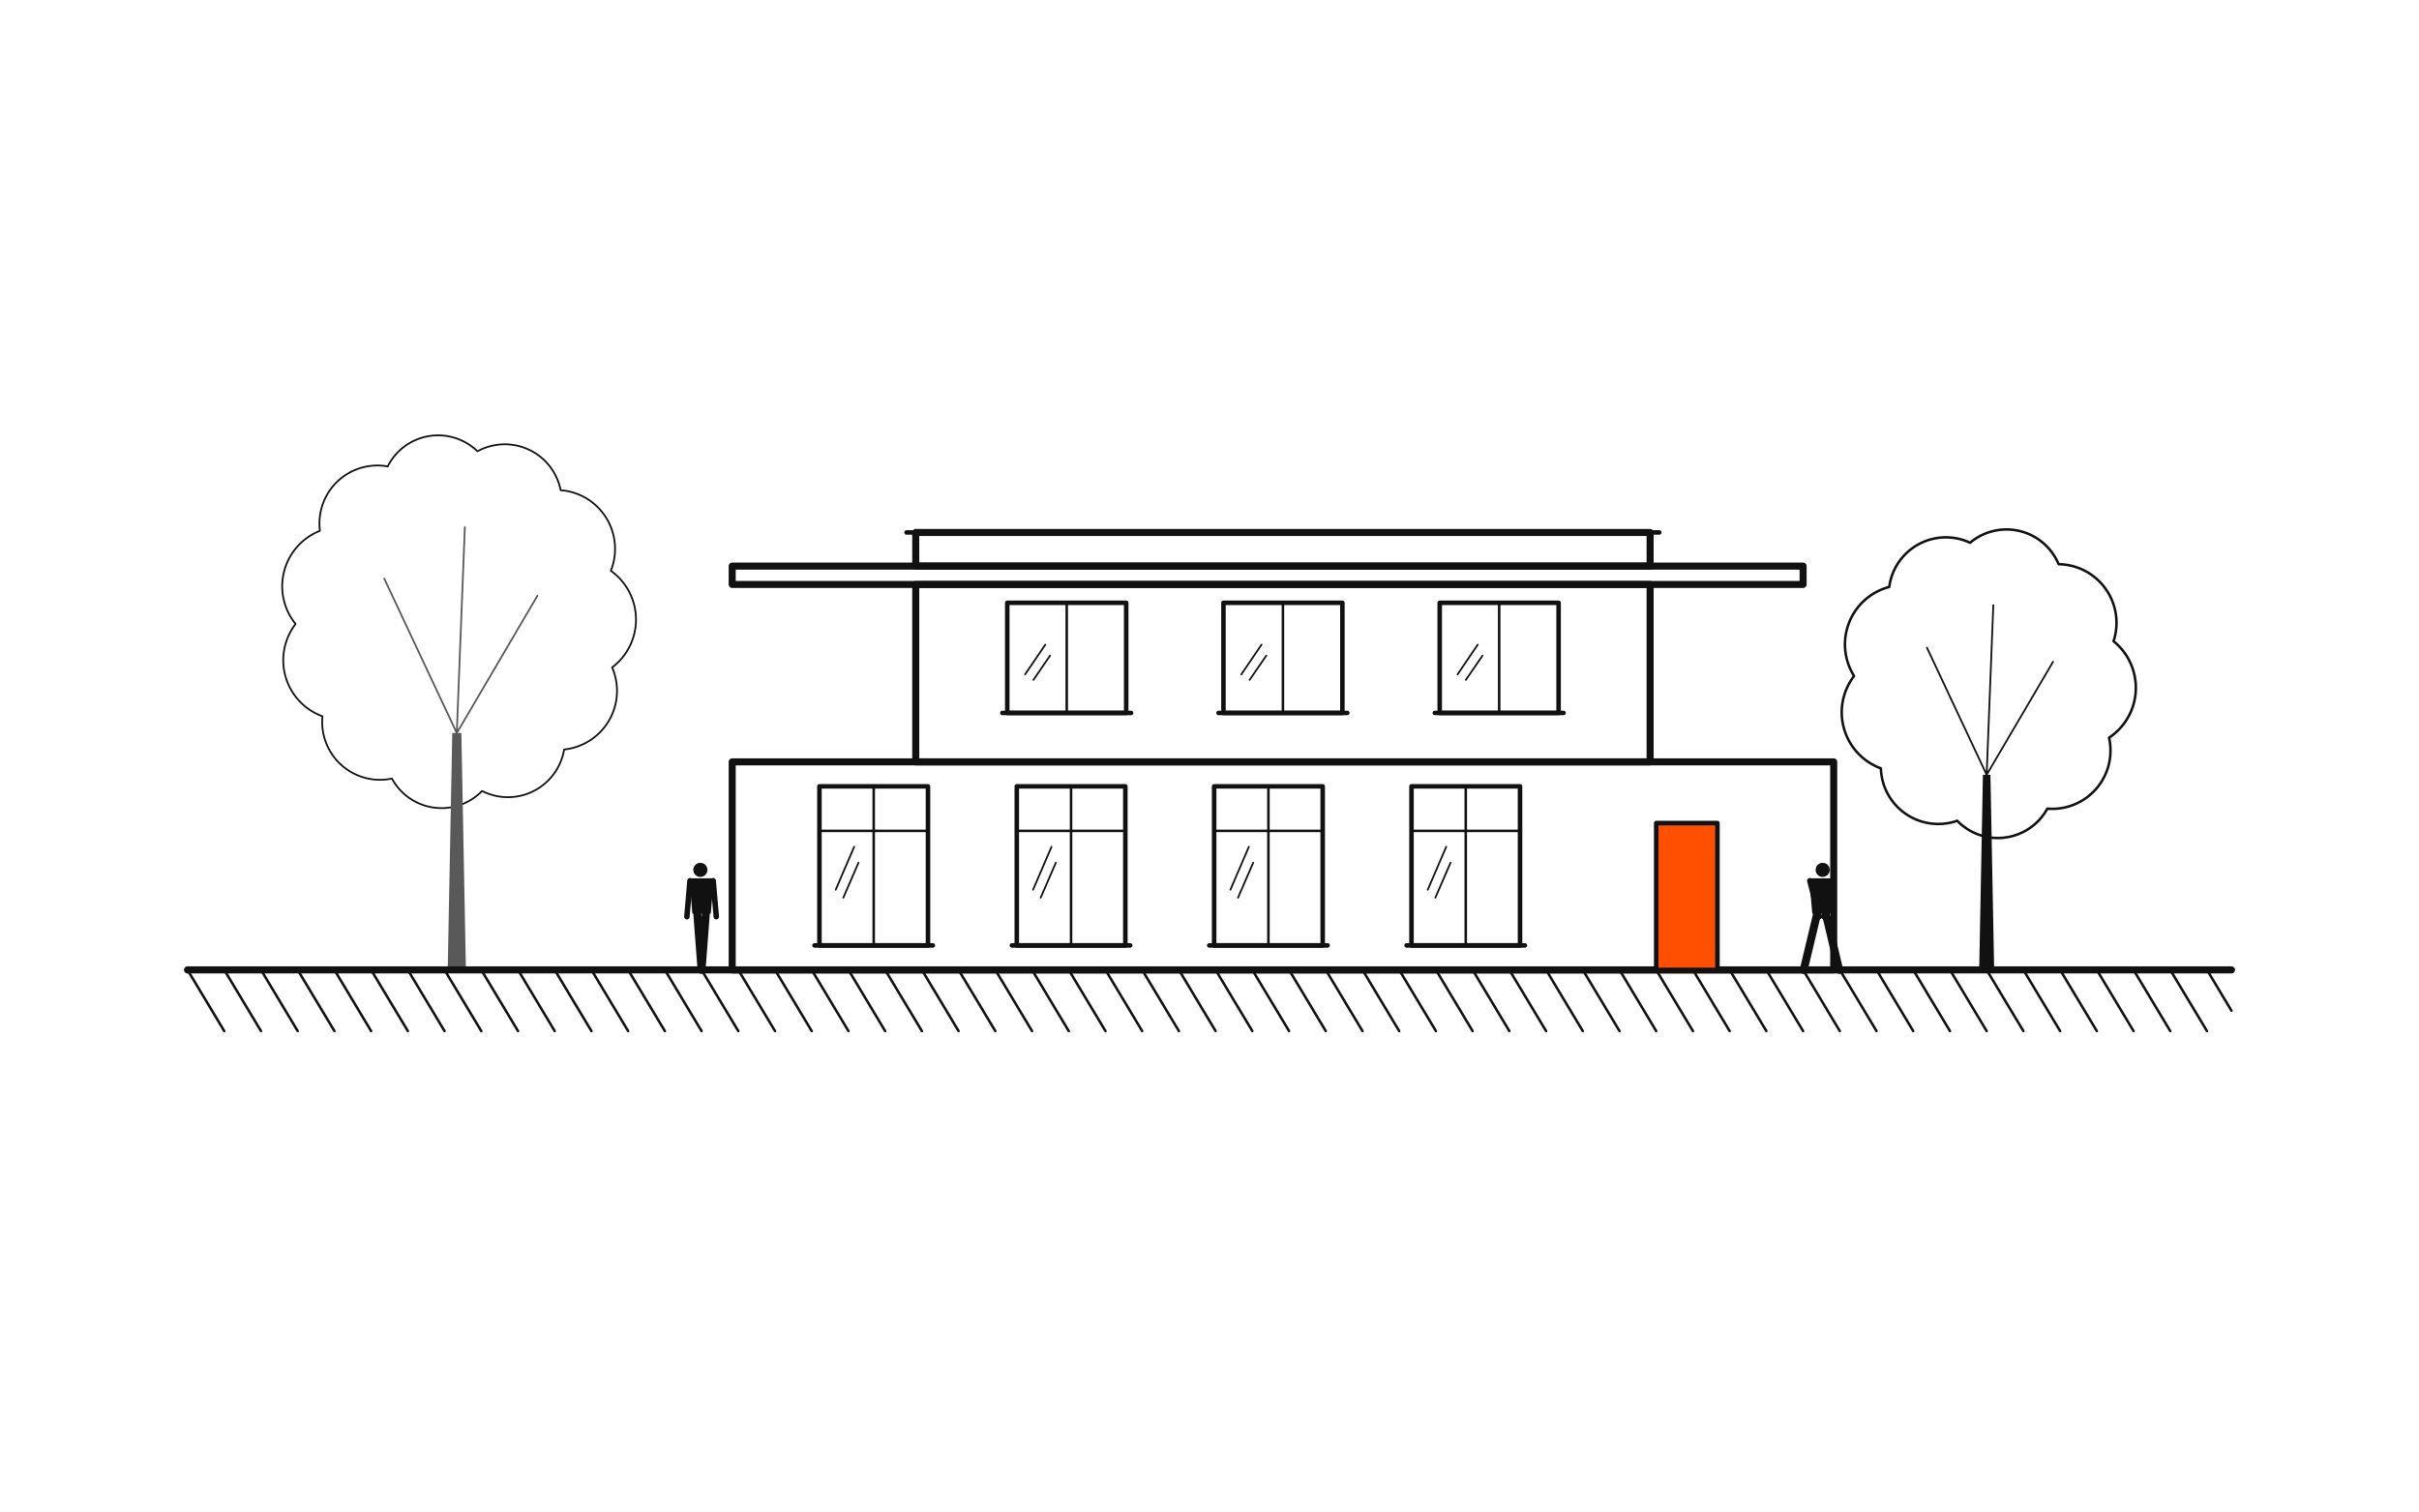
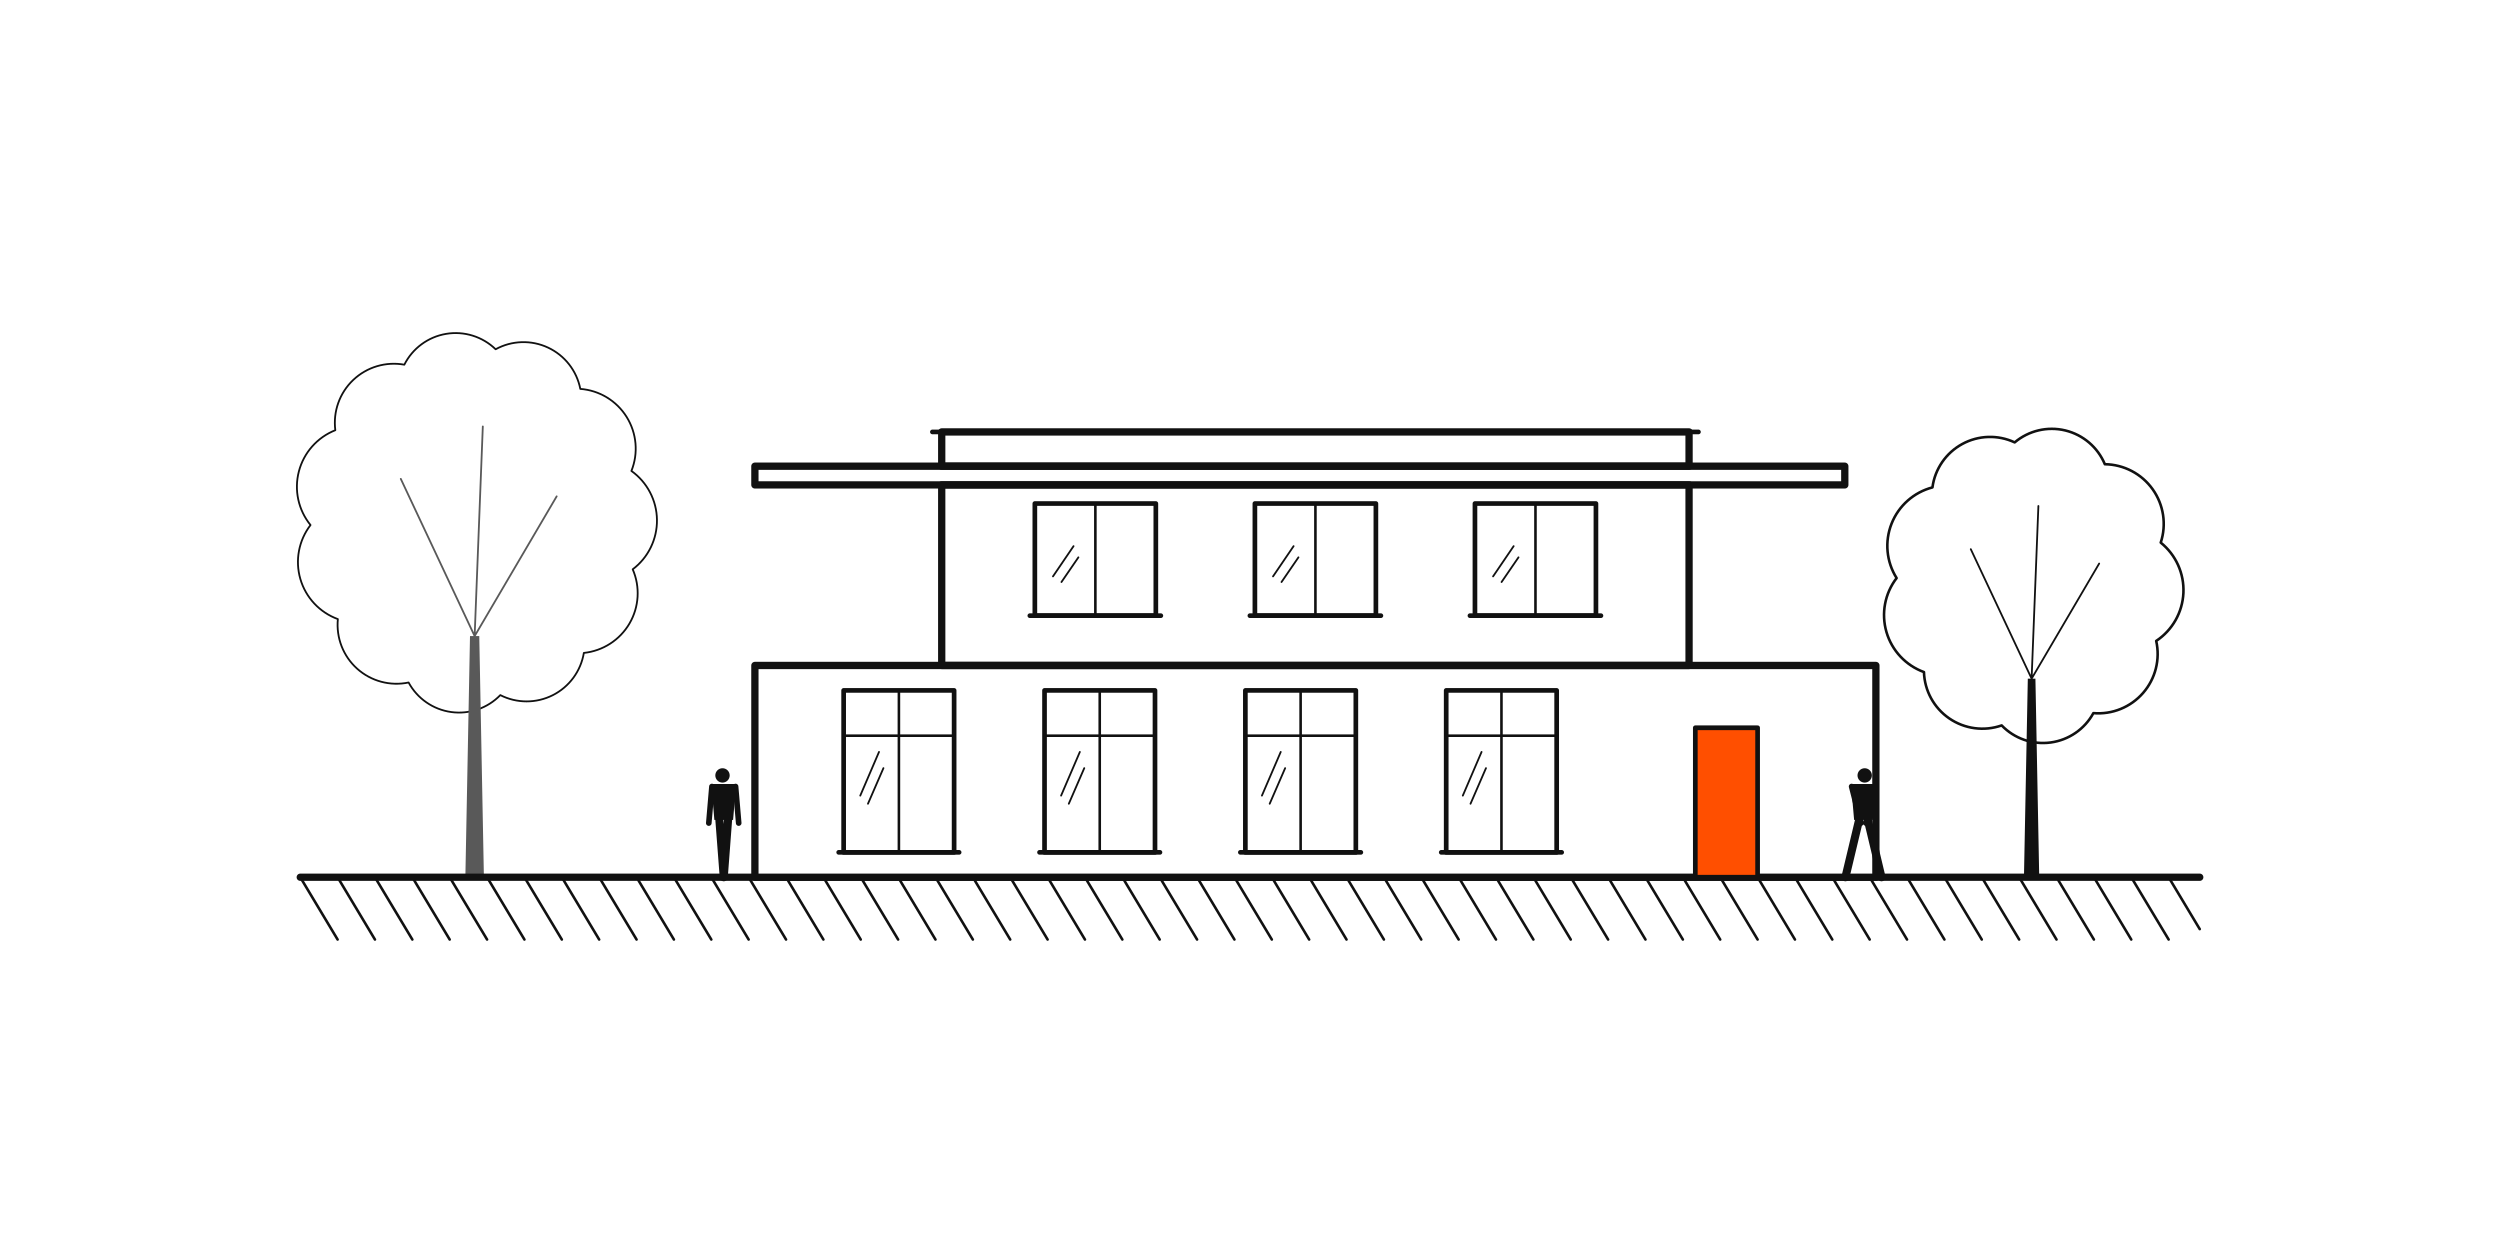
- <svg xmlns="http://www.w3.org/2000/svg" viewBox="0 0 480 300" width="480" height="300" role="img" aria-labelledby="v1-title v1-desc" data-kit="arch.mjs" data-scale="12.143" data-palette="{&quot;ink&quot;:&quot;#111111&quot;,&quot;paper&quot;:&quot;#FFFFFF&quot;,&quot;tint&quot;:&quot;#F7F7F8&quot;,&quot;mid&quot;:&quot;#595959&quot;,&quot;accent&quot;:&quot;#FF4F00&quot;}">
-   <rect width="480" height="300" fill="#FFFFFF" />
+ <svg xmlns="http://www.w3.org/2000/svg" viewBox="0 0 480 240" width="480" height="240" role="img" aria-labelledby="v1-title v1-desc" data-kit="arch.mjs" data-scale="11.958" data-palette="{&quot;ink&quot;:&quot;#111111&quot;,&quot;paper&quot;:&quot;#FFFFFF&quot;,&quot;tint&quot;:&quot;#F7F7F8&quot;,&quot;mid&quot;:&quot;#595959&quot;,&quot;accent&quot;:&quot;#FF4F00&quot;}">
+   <rect width="480" height="240" fill="#FFFFFF" />
  <g data-layer="back">
-     <path d="M121.21 113.28A11.68 11.68 0 0 0 111.25 97.29A11.30 11.30 0 0 0 94.74 89.57A11.20 11.20 0 0 0 76.93 92.57A11.50 11.50 0 0 0 63.48 105.35A11.85 11.85 0 0 0 58.65 123.84A11.84 11.84 0 0 0 63.98 142.17A11.48 11.48 0 0 0 77.77 154.53A11.19 11.19 0 0 0 95.65 156.99A11.31 11.31 0 0 0 111.94 148.76A11.70 11.70 0 0 0 121.47 132.47A11.90 11.90 0 0 0 121.21 113.28Z" fill="none" stroke="#111111" stroke-width="0.35" stroke-linejoin="round" />
-     <path d="M88.84 192.5L89.74 145.49L91.55 145.49L92.45 192.5Z" fill="#595959" stroke="none" />
-     <path d="M90.64 145.49L76.24 114.83M90.64 145.49L106.64 118.24M90.64 145.49L92.24 104.61" fill="none" stroke="#595959" stroke-width="0.35" stroke-linecap="round" stroke-linejoin="round" />
+     <path d="M121.23 90.42A11.50 11.50 0 0 0 111.42 74.67A11.12 11.12 0 0 0 95.16 67.06A11.03 11.03 0 0 0 77.63 70.02A11.33 11.33 0 0 0 64.38 82.6A11.67 11.67 0 0 0 59.62 100.81A11.66 11.66 0 0 0 64.87 118.87A11.31 11.31 0 0 0 78.45 131.04A11.02 11.02 0 0 0 96.06 133.46A11.14 11.14 0 0 0 112.1 125.36A11.52 11.52 0 0 0 121.48 109.31A11.72 11.72 0 0 0 121.23 90.42Z" fill="none" stroke="#111111" stroke-width="0.35" stroke-linejoin="round" />
+     <path d="M89.35 168.43L90.24 122.13L92.02 122.13L92.91 168.43Z" fill="#595959" stroke="none" />
+     <path d="M91.13 122.13L76.95 91.94M91.13 122.13L106.88 95.3M91.13 122.13L92.7 81.88" fill="none" stroke="#595959" stroke-width="0.35" stroke-linecap="round" stroke-linejoin="round" />
  </g>
  <g data-layer="ground">
-     <path d="M37.21 192.5L442.79 192.5" fill="none" stroke="#111111" stroke-width="1.4" stroke-linecap="round" stroke-linejoin="round" />
-     <path d="M37.21 192.5L44.5 204.64M44.5 192.5L51.79 204.64M51.79 192.5L59.07 204.64M59.07 192.5L66.36 204.64M66.36 192.5L73.64 204.64M73.64 192.5L80.93 204.64M80.93 192.5L88.21 204.64M88.21 192.5L95.5 204.64M95.5 192.5L102.79 204.64M102.79 192.5L110.07 204.64M110.07 192.5L117.36 204.64M117.36 192.5L124.64 204.64M124.64 192.5L131.93 204.64M131.93 192.5L139.21 204.64M139.21 192.5L146.5 204.64M146.5 192.5L153.79 204.64M153.79 192.5L161.07 204.64M161.07 192.5L168.36 204.64M168.36 192.5L175.64 204.64M175.64 192.5L182.93 204.64M182.93 192.5L190.21 204.64M190.21 192.5L197.5 204.64M197.5 192.5L204.79 204.64M204.79 192.5L212.07 204.64M212.07 192.5L219.36 204.64M219.36 192.5L226.64 204.64M226.64 192.5L233.93 204.64M233.93 192.5L241.21 204.64M241.21 192.5L248.5 204.64M248.5 192.5L255.79 204.64M255.79 192.5L263.07 204.64M263.07 192.5L270.36 204.64M270.36 192.5L277.64 204.64M277.64 192.5L284.93 204.64M284.93 192.5L292.21 204.64M292.21 192.5L299.5 204.64M299.5 192.5L306.79 204.64M306.79 192.5L314.07 204.64M314.07 192.5L321.36 204.64M321.36 192.5L328.64 204.64M328.64 192.5L335.93 204.64M335.93 192.5L343.21 204.64M343.21 192.5L350.5 204.64M350.5 192.5L357.79 204.64M357.79 192.5L365.07 204.64M365.07 192.5L372.36 204.64M372.36 192.5L379.64 204.64M379.64 192.5L386.93 204.64M386.93 192.5L394.21 204.64M394.21 192.5L401.5 204.64M401.5 192.5L408.79 204.64M408.79 192.5L416.07 204.64M416.07 192.5L423.36 204.64M423.36 192.5L430.64 204.64M430.64 192.5L437.93 204.64M437.93 192.5L442.79 200.6" fill="none" stroke="#111111" stroke-width="0.5" stroke-linecap="round" stroke-linejoin="round" />
+     <path d="M57.65 168.43L422.35 168.43" fill="none" stroke="#111111" stroke-width="1.4" stroke-linecap="round" stroke-linejoin="round" />
+     <path d="M57.65 168.43L64.82 180.39M64.82 168.43L71.99 180.39M71.99 168.43L79.17 180.39M79.17 168.43L86.34 180.39M86.34 168.43L93.52 180.39M93.52 168.43L100.69 180.39M100.69 168.43L107.87 180.39M107.87 168.43L115.04 180.39M115.04 168.43L122.22 180.39M122.22 168.43L129.39 180.39M129.39 168.43L136.57 180.39M136.57 168.43L143.74 180.39M143.74 168.43L150.92 180.39M150.92 168.43L158.09 180.39M158.09 168.43L165.26 180.39M165.26 168.43L172.44 180.39M172.44 168.43L179.61 180.39M179.61 168.43L186.79 180.39M186.79 168.43L193.96 180.39M193.96 168.43L201.14 180.39M201.14 168.43L208.31 180.39M208.31 168.43L215.49 180.39M215.49 168.43L222.66 180.39M222.66 168.43L229.84 180.39M229.84 168.43L237.01 180.39M237.01 168.43L244.19 180.39M244.19 168.43L251.36 180.39M251.36 168.43L258.53 180.39M258.53 168.43L265.71 180.39M265.71 168.43L272.88 180.39M272.88 168.43L280.06 180.39M280.06 168.43L287.23 180.39M287.23 168.43L294.41 180.39M294.41 168.43L301.58 180.39M301.58 168.43L308.76 180.39M308.76 168.43L315.93 180.39M315.93 168.43L323.11 180.39M323.11 168.43L330.28 180.39M330.28 168.43L337.46 180.39M337.46 168.43L344.63 180.39M344.63 168.43L351.8 180.39M351.8 168.43L358.98 180.39M358.98 168.43L366.15 180.39M366.15 168.43L373.33 180.39M373.33 168.43L380.5 180.39M380.5 168.43L387.68 180.39M387.68 168.43L394.85 180.39M394.85 168.43L402.03 180.39M402.03 168.43L409.2 180.39M409.2 168.43L416.38 180.39M416.38 168.43L422.35 178.39" fill="none" stroke="#111111" stroke-width="0.5" stroke-linecap="round" stroke-linejoin="round" />
  </g>
  <g data-layer="fill">
-     <path d="M145.29 192.5H363.86V151.21H145.29Z" fill="#FFFFFF" stroke="none" />
-     <path d="M181.71 151.21H327.43V116H181.71Z" fill="#FFFFFF" stroke="none" />
-     <path d="M145.29 116H357.79V112.36H145.29Z" fill="#FFFFFF" stroke="none" />
-     <path d="M181.71 112.36H327.43V105.68H181.71Z" fill="#FFFFFF" stroke="none" />
+     <path d="M144.94 168.43H360.17V127.77H144.94Z" fill="#FFFFFF" stroke="none" />
+     <path d="M180.81 127.77H324.3V93.1H180.81Z" fill="#FFFFFF" stroke="none" />
+     <path d="M144.94 93.1H354.2V89.51H144.94Z" fill="#FFFFFF" stroke="none" />
+     <path d="M180.81 89.51H324.3V82.93H180.81Z" fill="#FFFFFF" stroke="none" />
  </g>
  <g data-layer="lines">
-     <path d="M145.29 192.5H363.86V151.21H145.29Z" fill="none" stroke="#111111" stroke-width="1.4" stroke-linecap="round" stroke-linejoin="round" />
-     <path d="M181.71 151.21H327.43V116H181.71Z" fill="none" stroke="#111111" stroke-width="1.4" stroke-linecap="round" stroke-linejoin="round" />
-     <path d="M145.29 116H357.79V112.36H145.29Z" fill="none" stroke="#111111" stroke-width="1.4" stroke-linecap="round" stroke-linejoin="round" />
-     <path d="M181.71 112.36H327.43V105.68H181.71Z" fill="none" stroke="#111111" stroke-width="1.4" stroke-linecap="round" stroke-linejoin="round" />
+     <path d="M144.94 168.43H360.17V127.77H144.94Z" fill="none" stroke="#111111" stroke-width="1.4" stroke-linecap="round" stroke-linejoin="round" />
+     <path d="M180.81 127.77H324.3V93.1H180.81Z" fill="none" stroke="#111111" stroke-width="1.4" stroke-linecap="round" stroke-linejoin="round" />
+     <path d="M144.94 93.1H354.2V89.51H144.94Z" fill="none" stroke="#111111" stroke-width="1.4" stroke-linecap="round" stroke-linejoin="round" />
+     <path d="M180.81 89.51H324.3V82.93H180.81Z" fill="none" stroke="#111111" stroke-width="1.4" stroke-linecap="round" stroke-linejoin="round" />
  </g>
  <g data-layer="detail">
-     <path d="M179.89 105.68L329.25 105.68" fill="none" stroke="#111111" stroke-width="0.9" stroke-linecap="round" stroke-linejoin="round" />
-     <path d="M162.6 187.64H184.14V156.07H162.6Z" fill="#FFFFFF" stroke="none" />
-     <path d="M162.6 187.64H184.14V156.07H162.6Z" fill="none" stroke="#111111" stroke-width="0.9" stroke-linecap="round" stroke-linejoin="round" />
-     <path d="M173.37 187.64L173.37 156.07M162.6 164.91L184.14 164.91" fill="none" stroke="#111111" stroke-width="0.5" stroke-linecap="round" stroke-linejoin="round" />
-     <path d="M165.83 176.59L169.49 168.07M167.34 178.17L170.35 171.23" fill="none" stroke="#111111" stroke-width="0.35" stroke-linecap="round" stroke-linejoin="round" />
-     <path d="M161.63 187.64L185.11 187.64" fill="none" stroke="#111111" stroke-width="0.9" stroke-linecap="round" stroke-linejoin="round" />
-     <path d="M201.76 187.64H223.3V156.07H201.76Z" fill="#FFFFFF" stroke="none" />
-     <path d="M201.76 187.64H223.3V156.07H201.76Z" fill="none" stroke="#111111" stroke-width="0.9" stroke-linecap="round" stroke-linejoin="round" />
-     <path d="M212.53 187.64L212.53 156.07M201.76 164.91L223.3 164.91" fill="none" stroke="#111111" stroke-width="0.5" stroke-linecap="round" stroke-linejoin="round" />
-     <path d="M204.99 176.59L208.65 168.07M206.5 178.17L209.51 171.23" fill="none" stroke="#111111" stroke-width="0.35" stroke-linecap="round" stroke-linejoin="round" />
-     <path d="M200.79 187.64L224.27 187.64" fill="none" stroke="#111111" stroke-width="0.9" stroke-linecap="round" stroke-linejoin="round" />
-     <path d="M240.92 187.64H262.46V156.07H240.92Z" fill="#FFFFFF" stroke="none" />
-     <path d="M240.92 187.64H262.46V156.07H240.92Z" fill="none" stroke="#111111" stroke-width="0.9" stroke-linecap="round" stroke-linejoin="round" />
-     <path d="M251.69 187.64L251.69 156.07M240.92 164.91L262.46 164.91" fill="none" stroke="#111111" stroke-width="0.5" stroke-linecap="round" stroke-linejoin="round" />
-     <path d="M244.15 176.59L247.81 168.07M245.66 178.17L248.67 171.23" fill="none" stroke="#111111" stroke-width="0.35" stroke-linecap="round" stroke-linejoin="round" />
-     <path d="M239.95 187.64L263.43 187.64" fill="none" stroke="#111111" stroke-width="0.9" stroke-linecap="round" stroke-linejoin="round" />
-     <path d="M280.08 187.64H301.62V156.07H280.08Z" fill="#FFFFFF" stroke="none" />
-     <path d="M280.08 187.64H301.62V156.07H280.08Z" fill="none" stroke="#111111" stroke-width="0.9" stroke-linecap="round" stroke-linejoin="round" />
-     <path d="M290.85 187.64L290.85 156.07M280.08 164.91L301.62 164.91" fill="none" stroke="#111111" stroke-width="0.5" stroke-linecap="round" stroke-linejoin="round" />
-     <path d="M283.31 176.59L286.97 168.07M284.82 178.17L287.83 171.23" fill="none" stroke="#111111" stroke-width="0.35" stroke-linecap="round" stroke-linejoin="round" />
-     <path d="M279.11 187.64L302.59 187.64" fill="none" stroke="#111111" stroke-width="0.9" stroke-linecap="round" stroke-linejoin="round" />
-     <path d="M328.64 192.5H340.79V163.36H328.64Z" fill="#FF4F00" stroke="none" />
-     <path d="M328.64 192.5H340.79V163.36H328.64Z" fill="none" stroke="#111111" stroke-width="0.9" stroke-linecap="round" stroke-linejoin="round" />
-     <path d="M199.87 141.5H223.47V119.64H199.87Z" fill="#FFFFFF" stroke="none" />
-     <path d="M199.87 141.5H223.47V119.64H199.87Z" fill="none" stroke="#111111" stroke-width="0.9" stroke-linecap="round" stroke-linejoin="round" />
-     <path d="M211.67 141.5L211.67 119.64" fill="none" stroke="#111111" stroke-width="0.5" stroke-linecap="round" stroke-linejoin="round" />
-     <path d="M203.41 133.85L207.42 127.95M205.06 134.94L208.36 130.13" fill="none" stroke="#111111" stroke-width="0.35" stroke-linecap="round" stroke-linejoin="round" />
-     <path d="M198.9 141.5L224.44 141.5" fill="none" stroke="#111111" stroke-width="0.9" stroke-linecap="round" stroke-linejoin="round" />
-     <path d="M242.77 141.5H266.37V119.64H242.77Z" fill="#FFFFFF" stroke="none" />
-     <path d="M242.77 141.5H266.37V119.64H242.77Z" fill="none" stroke="#111111" stroke-width="0.9" stroke-linecap="round" stroke-linejoin="round" />
-     <path d="M254.57 141.5L254.57 119.64" fill="none" stroke="#111111" stroke-width="0.5" stroke-linecap="round" stroke-linejoin="round" />
-     <path d="M246.31 133.85L250.32 127.95M247.96 134.94L251.27 130.13" fill="none" stroke="#111111" stroke-width="0.35" stroke-linecap="round" stroke-linejoin="round" />
-     <path d="M241.8 141.5L267.34 141.5" fill="none" stroke="#111111" stroke-width="0.9" stroke-linecap="round" stroke-linejoin="round" />
-     <path d="M285.68 141.5H309.27V119.64H285.68Z" fill="#FFFFFF" stroke="none" />
-     <path d="M285.68 141.5H309.27V119.64H285.68Z" fill="none" stroke="#111111" stroke-width="0.9" stroke-linecap="round" stroke-linejoin="round" />
-     <path d="M297.48 141.5L297.48 119.64" fill="none" stroke="#111111" stroke-width="0.5" stroke-linecap="round" stroke-linejoin="round" />
-     <path d="M289.22 133.85L293.23 127.95M290.87 134.94L294.17 130.13" fill="none" stroke="#111111" stroke-width="0.35" stroke-linecap="round" stroke-linejoin="round" />
-     <path d="M284.71 141.5L310.25 141.5" fill="none" stroke="#111111" stroke-width="0.9" stroke-linecap="round" stroke-linejoin="round" />
+     <path d="M179.02 82.93L326.1 82.93" fill="none" stroke="#111111" stroke-width="0.9" stroke-linecap="round" stroke-linejoin="round" />
+     <path d="M161.98 163.65H183.19V132.56H161.98Z" fill="#FFFFFF" stroke="none" />
+     <path d="M161.98 163.65H183.19V132.56H161.98Z" fill="none" stroke="#111111" stroke-width="0.9" stroke-linecap="round" stroke-linejoin="round" />
+     <path d="M172.59 163.65L172.59 132.56M161.98 141.26L183.19 141.26" fill="none" stroke="#111111" stroke-width="0.5" stroke-linecap="round" stroke-linejoin="round" />
+     <path d="M165.17 152.76L168.77 144.37M166.65 154.32L169.62 147.48" fill="none" stroke="#111111" stroke-width="0.35" stroke-linecap="round" stroke-linejoin="round" />
+     <path d="M161.03 163.65L184.15 163.65" fill="none" stroke="#111111" stroke-width="0.9" stroke-linecap="round" stroke-linejoin="round" />
+     <path d="M200.55 163.65H221.76V132.56H200.55Z" fill="#FFFFFF" stroke="none" />
+     <path d="M200.55 163.65H221.76V132.56H200.55Z" fill="none" stroke="#111111" stroke-width="0.9" stroke-linecap="round" stroke-linejoin="round" />
+     <path d="M211.15 163.65L211.15 132.56M200.55 141.26L221.76 141.26" fill="none" stroke="#111111" stroke-width="0.5" stroke-linecap="round" stroke-linejoin="round" />
+     <path d="M203.73 152.76L207.33 144.37M205.21 154.32L208.18 147.48" fill="none" stroke="#111111" stroke-width="0.35" stroke-linecap="round" stroke-linejoin="round" />
+     <path d="M199.59 163.65L222.71 163.65" fill="none" stroke="#111111" stroke-width="0.9" stroke-linecap="round" stroke-linejoin="round" />
+     <path d="M239.11 163.65H260.32V132.56H239.11Z" fill="#FFFFFF" stroke="none" />
+     <path d="M239.11 163.65H260.32V132.56H239.11Z" fill="none" stroke="#111111" stroke-width="0.9" stroke-linecap="round" stroke-linejoin="round" />
+     <path d="M249.72 163.65L249.72 132.56M239.11 141.26L260.32 141.26" fill="none" stroke="#111111" stroke-width="0.5" stroke-linecap="round" stroke-linejoin="round" />
+     <path d="M242.29 152.76L245.9 144.37M243.78 154.32L246.75 147.48" fill="none" stroke="#111111" stroke-width="0.35" stroke-linecap="round" stroke-linejoin="round" />
+     <path d="M238.15 163.65L261.28 163.65" fill="none" stroke="#111111" stroke-width="0.9" stroke-linecap="round" stroke-linejoin="round" />
+     <path d="M277.67 163.65H298.88V132.56H277.67Z" fill="#FFFFFF" stroke="none" />
+     <path d="M277.67 163.65H298.88V132.56H277.67Z" fill="none" stroke="#111111" stroke-width="0.9" stroke-linecap="round" stroke-linejoin="round" />
+     <path d="M288.28 163.65L288.28 132.56M277.67 141.26L298.88 141.26" fill="none" stroke="#111111" stroke-width="0.5" stroke-linecap="round" stroke-linejoin="round" />
+     <path d="M280.86 152.76L284.46 144.37M282.34 154.32L285.31 147.48" fill="none" stroke="#111111" stroke-width="0.35" stroke-linecap="round" stroke-linejoin="round" />
+     <path d="M276.72 163.65L299.84 163.65" fill="none" stroke="#111111" stroke-width="0.9" stroke-linecap="round" stroke-linejoin="round" />
+     <path d="M325.5 168.43H337.46V139.73H325.5Z" fill="#FF4F00" stroke="none" />
+     <path d="M325.5 168.43H337.46V139.73H325.5Z" fill="none" stroke="#111111" stroke-width="0.9" stroke-linecap="round" stroke-linejoin="round" />
+     <path d="M198.69 118.21H221.92V96.68H198.69Z" fill="#FFFFFF" stroke="none" />
+     <path d="M198.69 118.21H221.92V96.68H198.69Z" fill="none" stroke="#111111" stroke-width="0.9" stroke-linecap="round" stroke-linejoin="round" />
+     <path d="M210.31 118.21L210.31 96.68" fill="none" stroke="#111111" stroke-width="0.5" stroke-linecap="round" stroke-linejoin="round" />
+     <path d="M202.17 110.67L206.12 104.86M203.8 111.75L207.05 107.01" fill="none" stroke="#111111" stroke-width="0.35" stroke-linecap="round" stroke-linejoin="round" />
+     <path d="M197.73 118.21L222.88 118.21" fill="none" stroke="#111111" stroke-width="0.9" stroke-linecap="round" stroke-linejoin="round" />
+     <path d="M240.94 118.21H264.17V96.68H240.94Z" fill="#FFFFFF" stroke="none" />
+     <path d="M240.94 118.21H264.17V96.68H240.94Z" fill="none" stroke="#111111" stroke-width="0.9" stroke-linecap="round" stroke-linejoin="round" />
+     <path d="M252.56 118.21L252.56 96.68" fill="none" stroke="#111111" stroke-width="0.5" stroke-linecap="round" stroke-linejoin="round" />
+     <path d="M244.42 110.67L248.37 104.86M246.05 111.75L249.3 107.01" fill="none" stroke="#111111" stroke-width="0.35" stroke-linecap="round" stroke-linejoin="round" />
+     <path d="M239.98 118.21L265.13 118.21" fill="none" stroke="#111111" stroke-width="0.9" stroke-linecap="round" stroke-linejoin="round" />
+     <path d="M283.19 118.21H306.42V96.68H283.19Z" fill="#FFFFFF" stroke="none" />
+     <path d="M283.19 118.21H306.42V96.68H283.19Z" fill="none" stroke="#111111" stroke-width="0.9" stroke-linecap="round" stroke-linejoin="round" />
+     <path d="M294.81 118.21L294.81 96.68" fill="none" stroke="#111111" stroke-width="0.5" stroke-linecap="round" stroke-linejoin="round" />
+     <path d="M286.67 110.67L290.62 104.86M288.3 111.75L291.55 107.01" fill="none" stroke="#111111" stroke-width="0.35" stroke-linecap="round" stroke-linejoin="round" />
+     <path d="M282.23 118.21L307.38 118.21" fill="none" stroke="#111111" stroke-width="0.9" stroke-linecap="round" stroke-linejoin="round" />
  </g>
  <g data-layer="front">
-     <path d="M419.39 127.26A11.64 11.64 0 0 0 408.49 111.98A11.21 11.21 0 0 0 390.92 107.72A11.33 11.33 0 0 0 374.88 116.49A11.79 11.79 0 0 0 367.9 134.17A11.84 11.84 0 0 0 373.22 152.5A11.39 11.39 0 0 0 388.37 162.9A11.19 11.19 0 0 0 406.25 160.5A11.57 11.57 0 0 0 418.5 146.42A11.89 11.89 0 0 0 419.39 127.26Z" fill="#FFFFFF" stroke="#111111" stroke-width="0.5" stroke-linejoin="round" />
-     <path d="M392.73 192.5L393.47 153.78L394.96 153.78L395.7 192.5Z" fill="#111111" stroke="none" />
-     <path d="M394.21 153.78L382.36 128.54M394.21 153.78L407.39 131.34M394.21 153.78L395.53 120.12" fill="none" stroke="#111111" stroke-width="0.35" stroke-linecap="round" stroke-linejoin="round" />
-     <circle cx="361.67" cy="172.65" r="1.4" fill="#111111" stroke="none" />
-     <path d="M359 174.32L363.86 174.32L363.25 181.33L359.61 181.33Z" fill="#111111" stroke="none" />
-     <path data-part="figure" d="M360.58 181.33L357.91 192.5M362.28 181.33L364.95 192.5" fill="none" stroke="#111111" stroke-width="1.58" stroke-linecap="round" />
-     <path data-part="figure" d="M359.12 174.81L360.94 181.94M363.74 174.81L361.91 181.94" fill="none" stroke="#111111" stroke-width="1.09" stroke-linecap="round" />
-     <circle cx="138.97" cy="172.65" r="1.4" fill="#111111" stroke="none" />
-     <path d="M136.79 174.32L141.64 174.32L141.04 181.33L137.39 181.33Z" fill="#111111" stroke="none" />
-     <path data-part="figure" d="M138.36 181.33L139.21 192.5M140.06 181.33L139.21 192.5" fill="none" stroke="#111111" stroke-width="1.58" stroke-linecap="round" />
-     <path data-part="figure" d="M136.91 174.81L136.3 181.94M141.52 174.81L142.13 181.94" fill="none" stroke="#111111" stroke-width="1.09" stroke-linecap="round" />
+     <path d="M414.86 104.18A11.46 11.46 0 0 0 404.13 89.13A11.04 11.04 0 0 0 386.82 84.94A11.16 11.16 0 0 0 371.03 93.58A11.61 11.61 0 0 0 364.15 110.99A11.65 11.65 0 0 0 369.4 129.04A11.22 11.22 0 0 0 384.32 139.28A11.02 11.02 0 0 0 401.93 136.92A11.39 11.39 0 0 0 413.99 123.06A11.71 11.71 0 0 0 414.86 104.18Z" fill="#FFFFFF" stroke="#111111" stroke-width="0.5" stroke-linejoin="round" />
+     <path d="M388.6 168.43L389.34 130.3L390.8 130.3L391.53 168.43Z" fill="#111111" stroke="none" />
+     <path d="M390.07 130.3L378.39 105.44M390.07 130.3L403.04 108.2M390.07 130.3L391.37 97.15" fill="none" stroke="#111111" stroke-width="0.35" stroke-linecap="round" stroke-linejoin="round" />
+     <circle cx="358.02" cy="148.88" r="1.38" fill="#111111" stroke="none" />
+     <path d="M355.39 150.53L360.17 150.53L359.58 157.43L355.99 157.43Z" fill="#111111" stroke="none" />
+     <path data-part="figure" d="M356.95 157.43L354.32 168.43M358.62 157.43L361.25 168.43" fill="none" stroke="#111111" stroke-width="1.55" stroke-linecap="round" />
+     <path data-part="figure" d="M355.51 151.01L357.3 158.03M360.06 151.01L358.26 158.03" fill="none" stroke="#111111" stroke-width="1.08" stroke-linecap="round" />
+     <circle cx="138.72" cy="148.88" r="1.38" fill="#111111" stroke="none" />
+     <path d="M136.57 150.53L141.35 150.53L140.75 157.43L137.16 157.43Z" fill="#111111" stroke="none" />
+     <path data-part="figure" d="M138.12 157.43L138.96 168.43M139.79 157.43L138.96 168.43" fill="none" stroke="#111111" stroke-width="1.55" stroke-linecap="round" />
+     <path data-part="figure" d="M136.69 151.01L136.09 158.03M141.23 151.01L141.83 158.03" fill="none" stroke="#111111" stroke-width="1.08" stroke-linecap="round" />
  </g>
</svg>
